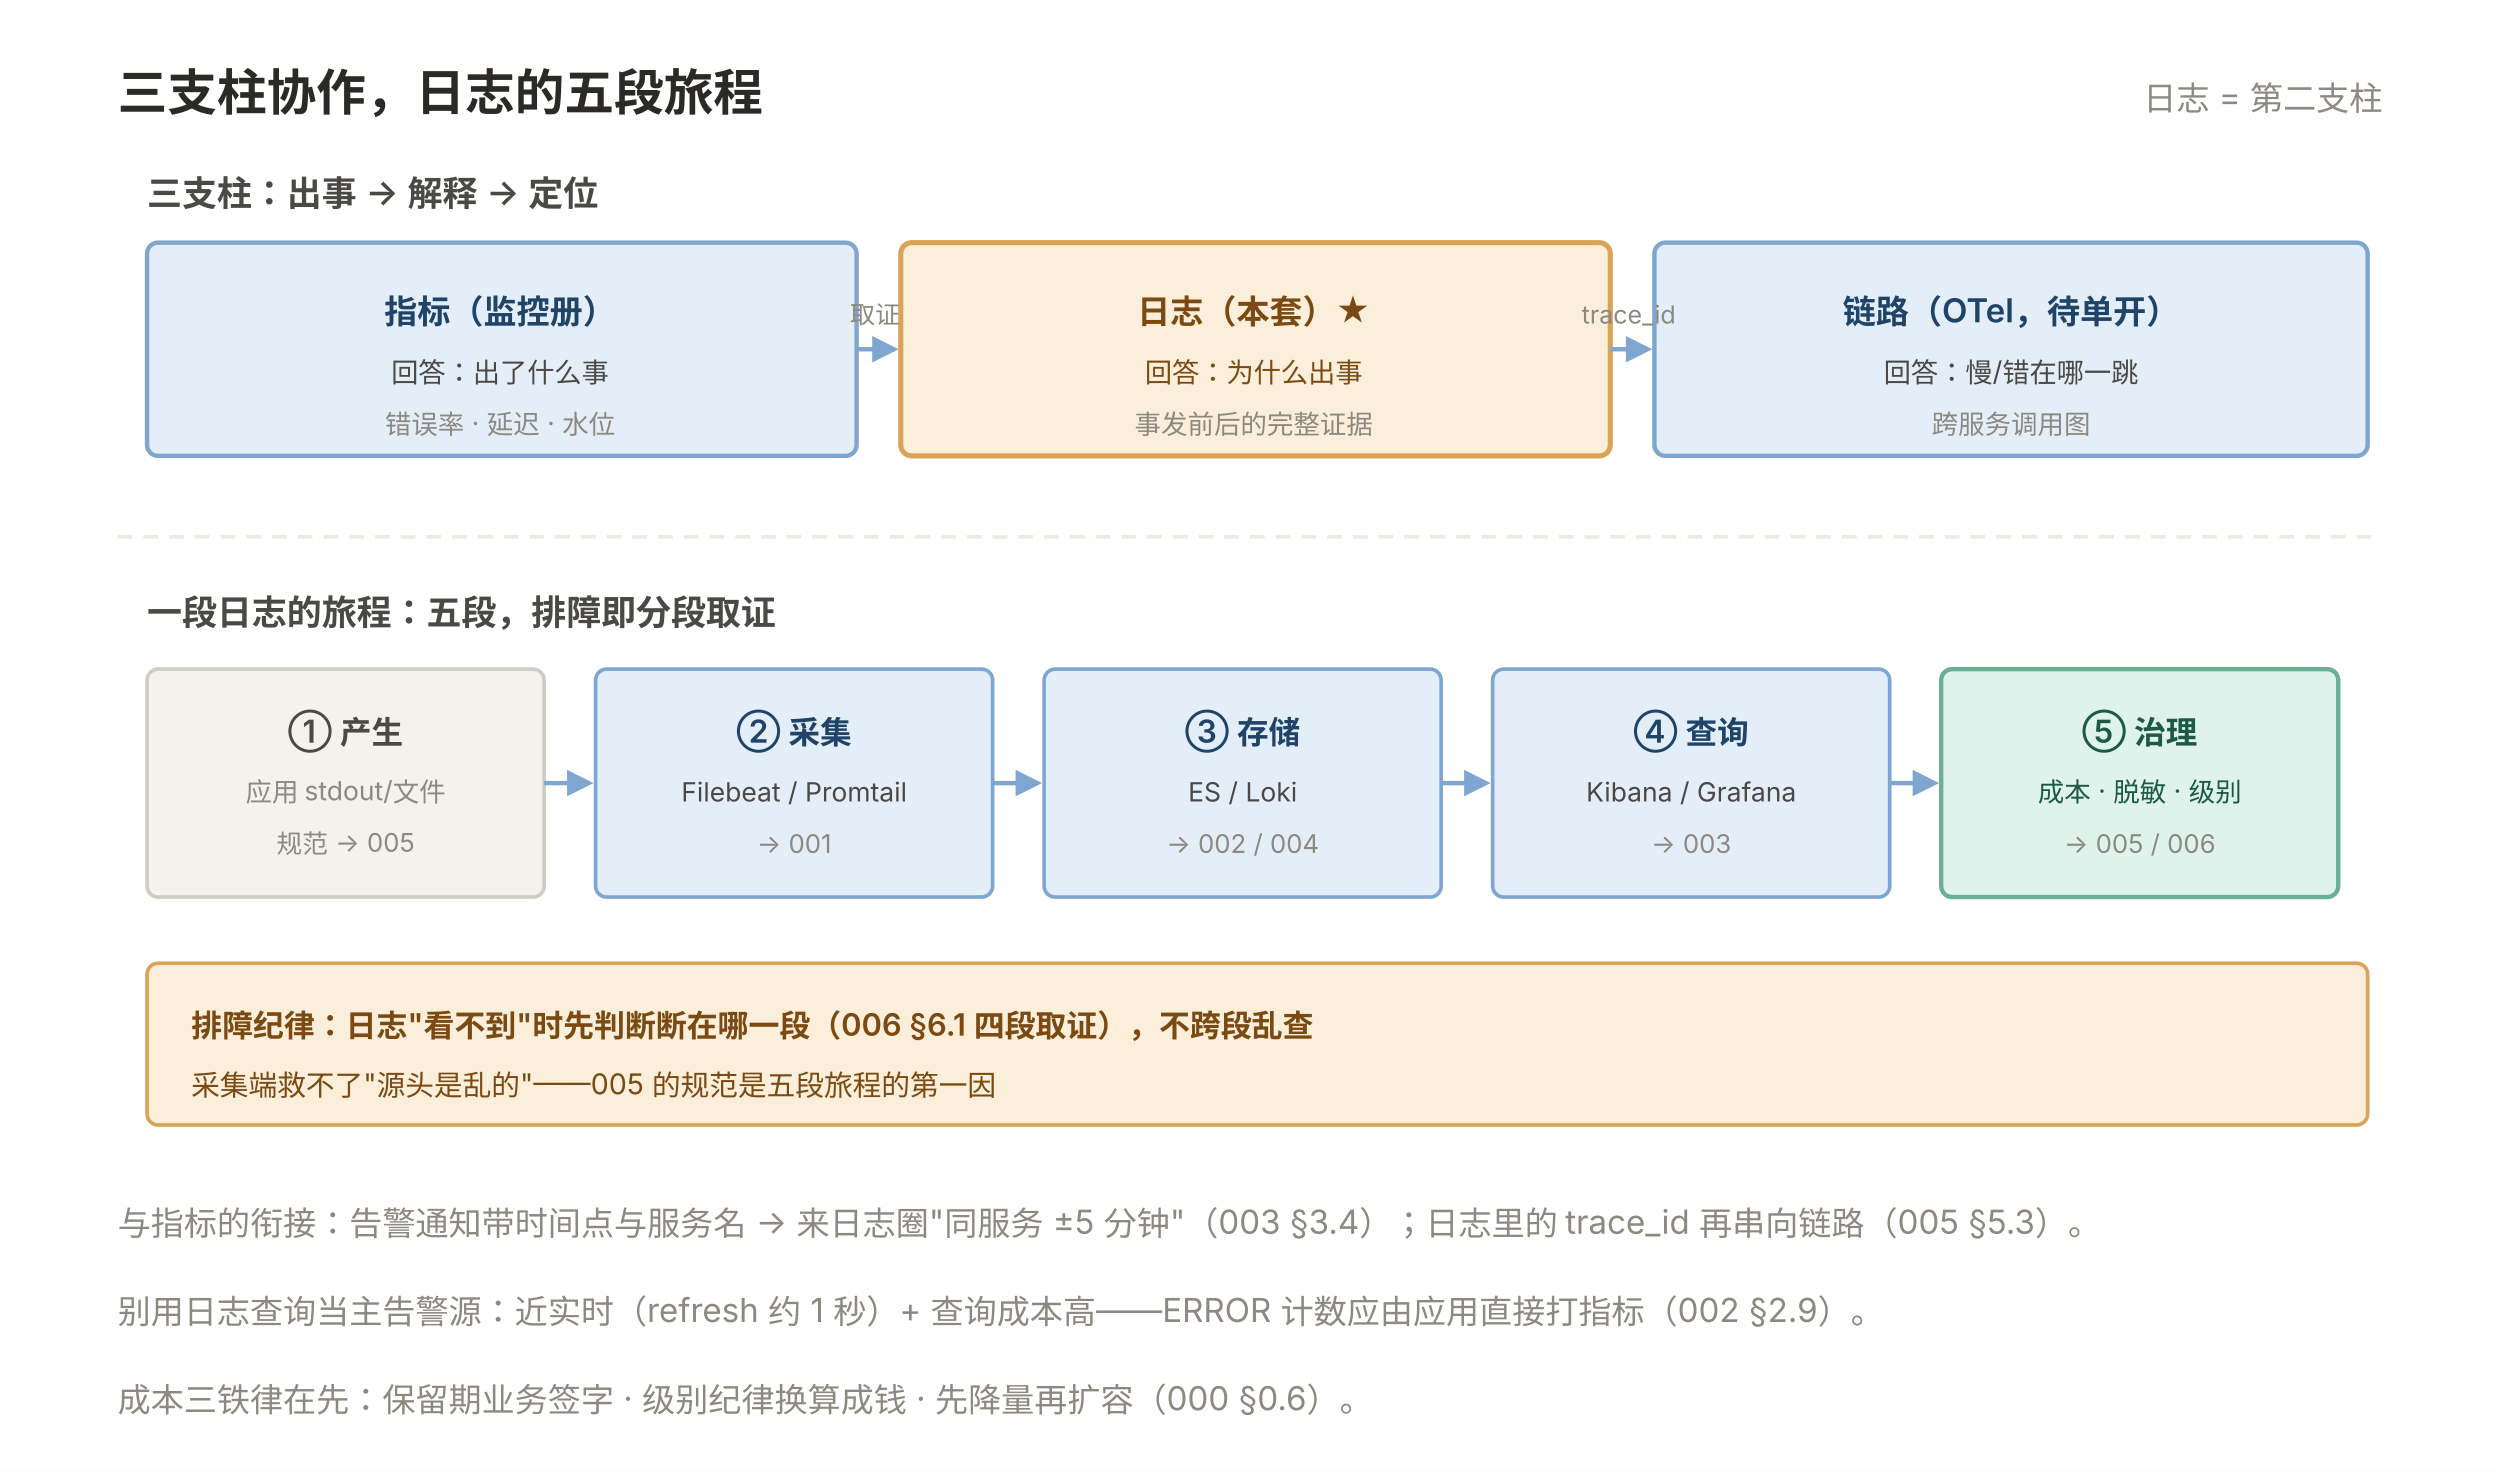
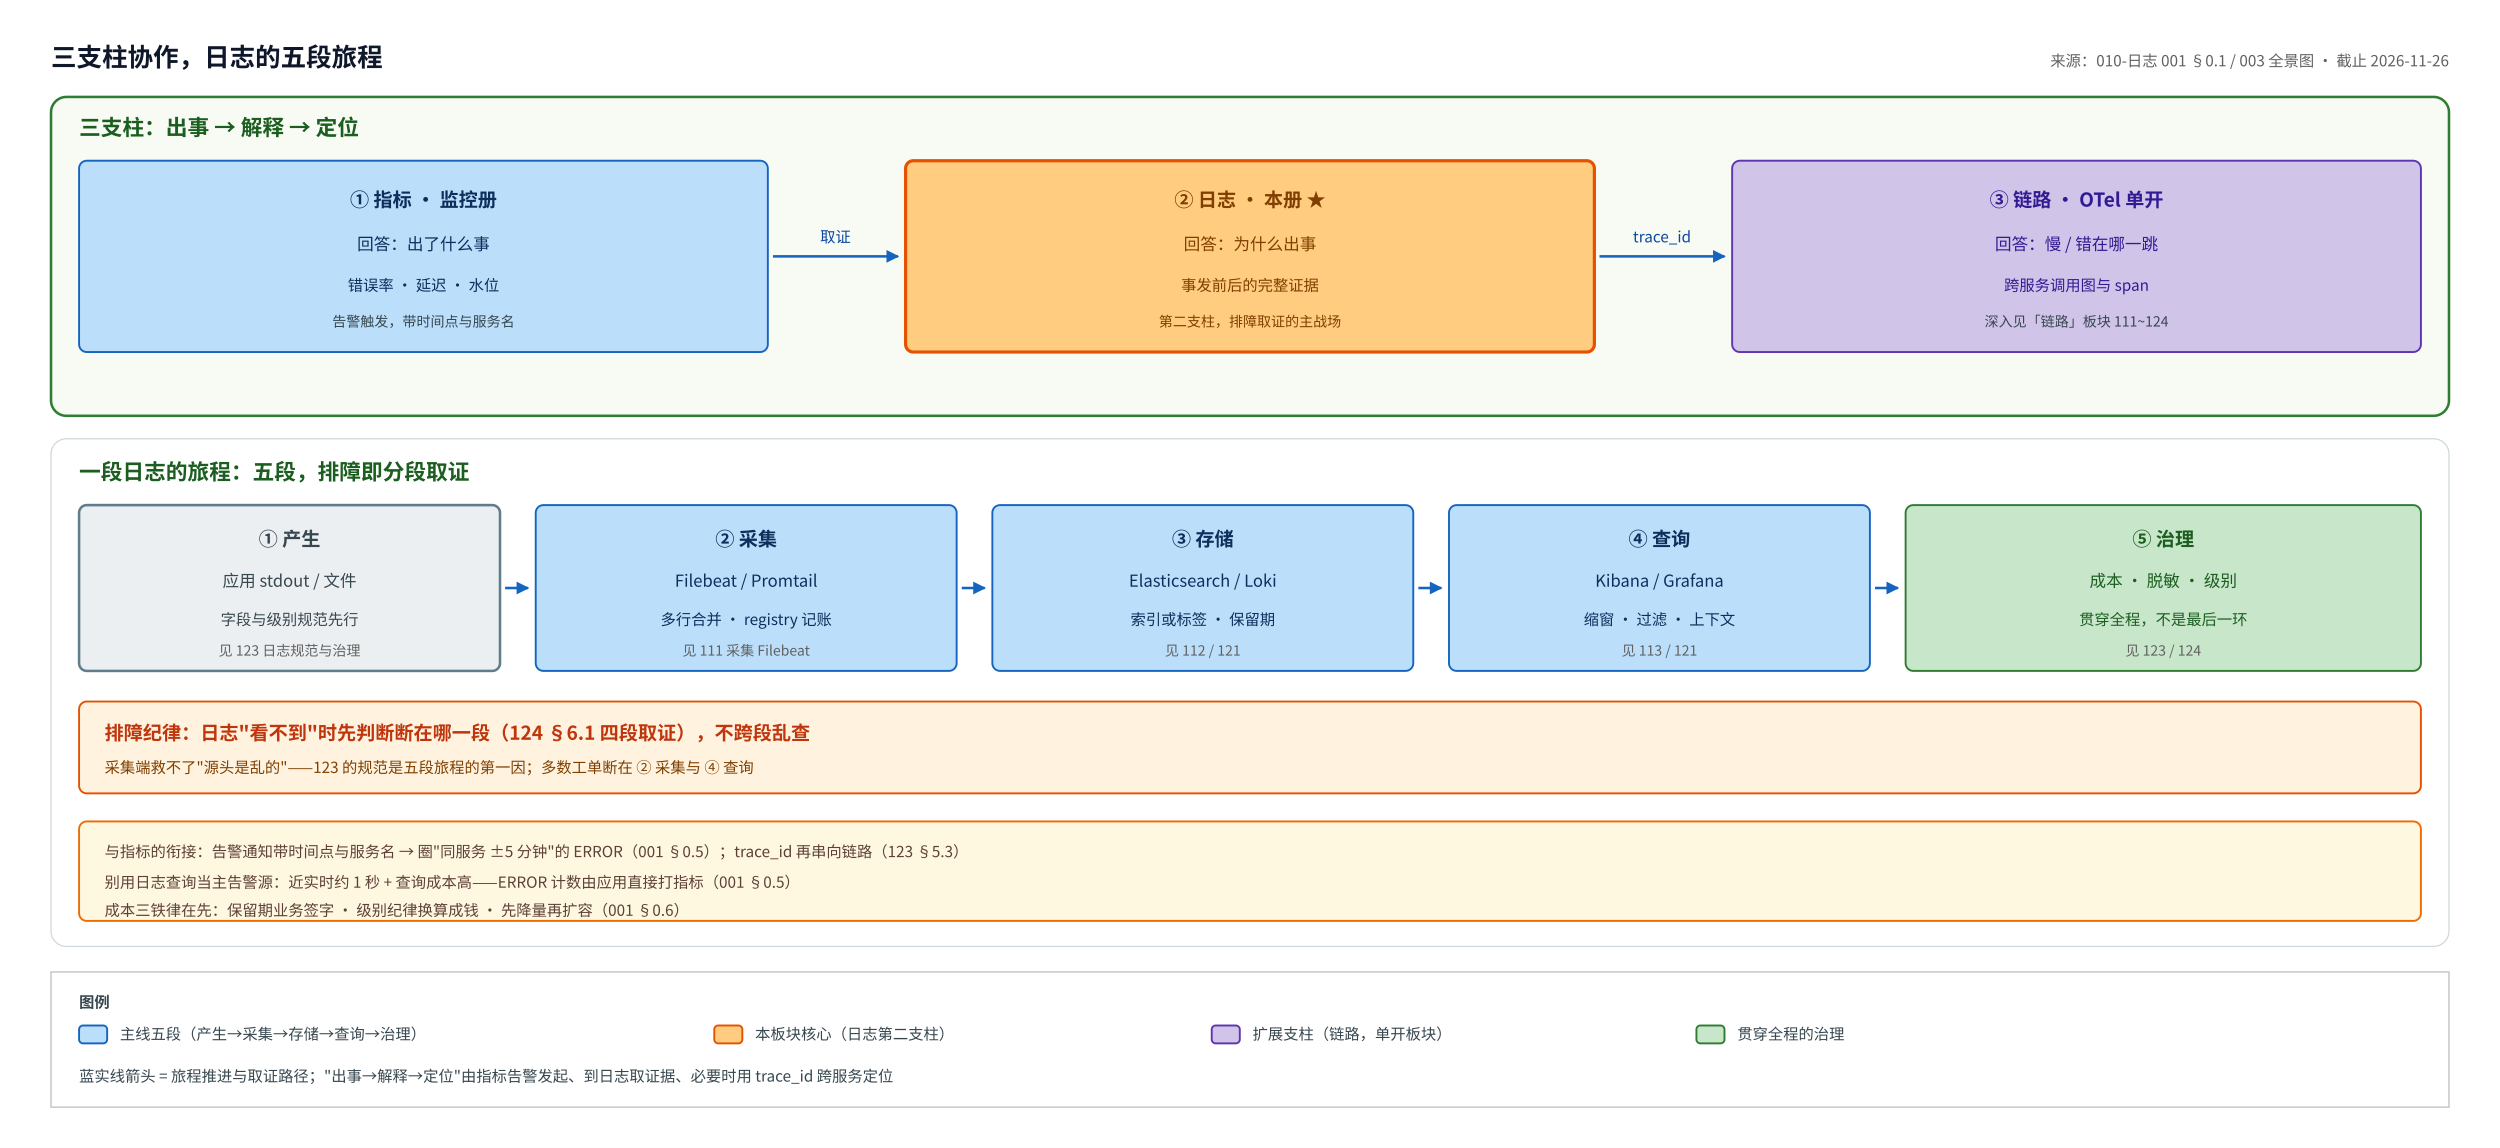
- <svg xmlns="http://www.w3.org/2000/svg" viewBox="0 0 1200 705.88" width="1200" height="705.88" font-family="-apple-system, 'Segoe UI', 'Microsoft YaHei', 'PingFang SC', sans-serif">
-   <g transform="scale(1.764706)">
-     <rect width="680" height="400" fill="#FFFFFF" />
-     <text x="32" y="30" font-size="13.5" font-weight="600" fill="#2B2A27">三支柱协作，日志的五段旅程</text>
-     <text x="648" y="30" font-size="9" fill="#8C8980" text-anchor="end">日志 = 第二支柱</text>
-     <defs>
-       <marker id="g0Blue" viewBox="0 0 10 10" refX="8" refY="5" markerWidth="6" markerHeight="6" orient="auto">
-         <path d="M0,0 L10,5 L0,10 z" fill="#7FA6D0" />
-       </marker>
-     </defs>
-     <text x="40" y="56" font-size="9.5" font-weight="600" fill="#4A4945">三支柱：出事 → 解释 → 定位</text>
-     <rect x="40" y="66" width="193" height="58" rx="3" fill="#E4EEF9" stroke="#7FA6D0" stroke-width="1.2" />
-     <text x="136" y="88" font-size="9" font-weight="600" fill="#1F4468" text-anchor="middle">指标（监控册）</text>
-     <text x="136" y="104" font-size="7.4" fill="#4A4945" text-anchor="middle">回答：出了什么事</text>
-     <text x="136" y="118" font-size="7.2" fill="#8C8980" text-anchor="middle">错误率 · 延迟 · 水位</text>
-     <rect x="245" y="66" width="193" height="58" rx="3" fill="#FBEEDA" stroke="#D9A458" stroke-width="1.4" />
-     <text x="341" y="88" font-size="9" font-weight="600" fill="#7A4A12" text-anchor="middle">日志（本套）★</text>
-     <text x="341" y="104" font-size="7.4" fill="#7A4A12" text-anchor="middle">回答：为什么出事</text>
-     <text x="341" y="118" font-size="7.2" fill="#8C8980" text-anchor="middle">事发前后的完整证据</text>
-     <rect x="450" y="66" width="194" height="58" rx="3" fill="#E4EEF9" stroke="#7FA6D0" stroke-width="1.2" />
-     <text x="547" y="88" font-size="9" font-weight="600" fill="#1F4468" text-anchor="middle">链路（OTel，待单开）</text>
-     <text x="547" y="104" font-size="7.4" fill="#4A4945" text-anchor="middle">回答：慢/错在哪一跳</text>
-     <text x="547" y="118" font-size="7.2" fill="#8C8980" text-anchor="middle">跨服务调用图</text>
-     <line x1="233" y1="95" x2="243" y2="95" stroke="#7FA6D0" stroke-width="1.2" marker-end="url(#g0Blue)" />
-     <line x1="438" y1="95" x2="448" y2="95" stroke="#7FA6D0" stroke-width="1.2" marker-end="url(#g0Blue)" />
-     <text x="238" y="88" font-size="6.8" fill="#8C8980" text-anchor="middle">取证</text>
-     <text x="443" y="88" font-size="6.8" fill="#8C8980" text-anchor="middle">trace_id</text>
-     <line x1="32" y1="146" x2="648" y2="146" stroke="#EDEAE2" stroke-width="1" stroke-dasharray="4 3" />
-     <text x="40" y="170" font-size="9.5" font-weight="600" fill="#4A4945">一段日志的旅程：五段，排障即分段取证</text>
-     <rect x="40" y="182" width="108" height="62" rx="3" fill="#F4F2EC" stroke="#CFCCC2" stroke-width="1" />
-     <text x="94" y="202" font-size="8.6" font-weight="600" fill="#4A4945" text-anchor="middle">① 产生</text>
-     <text x="94" y="218" font-size="7.2" fill="#8C8980" text-anchor="middle">应用 stdout/文件</text>
-     <text x="94" y="232" font-size="7" fill="#8C8980" text-anchor="middle">规范 → 005</text>
-     <rect x="162" y="182" width="108" height="62" rx="3" fill="#E4EEF9" stroke="#7FA6D0" stroke-width="1" />
-     <text x="216" y="202" font-size="8.6" font-weight="600" fill="#1F4468" text-anchor="middle">② 采集</text>
-     <text x="216" y="218" font-size="7.2" fill="#4A4945" text-anchor="middle">Filebeat / Promtail</text>
-     <text x="216" y="232" font-size="7" fill="#8C8980" text-anchor="middle">→ 001</text>
-     <rect x="284" y="182" width="108" height="62" rx="3" fill="#E4EEF9" stroke="#7FA6D0" stroke-width="1" />
-     <text x="338" y="202" font-size="8.6" font-weight="600" fill="#1F4468" text-anchor="middle">③ 存储</text>
-     <text x="338" y="218" font-size="7.2" fill="#4A4945" text-anchor="middle">ES / Loki</text>
-     <text x="338" y="232" font-size="7" fill="#8C8980" text-anchor="middle">→ 002 / 004</text>
-     <rect x="406" y="182" width="108" height="62" rx="3" fill="#E4EEF9" stroke="#7FA6D0" stroke-width="1" />
-     <text x="460" y="202" font-size="8.6" font-weight="600" fill="#1F4468" text-anchor="middle">④ 查询</text>
-     <text x="460" y="218" font-size="7.2" fill="#4A4945" text-anchor="middle">Kibana / Grafana</text>
-     <text x="460" y="232" font-size="7" fill="#8C8980" text-anchor="middle">→ 003</text>
-     <rect x="528" y="182" width="108" height="62" rx="3" fill="#DFF3EC" stroke="#6BAF95" stroke-width="1.2" />
-     <text x="582" y="202" font-size="8.6" font-weight="600" fill="#1D5A45" text-anchor="middle">⑤ 治理</text>
-     <text x="582" y="218" font-size="7.2" fill="#1D5A45" text-anchor="middle">成本 · 脱敏 · 级别</text>
-     <text x="582" y="232" font-size="7" fill="#8C8980" text-anchor="middle">→ 005 / 006</text>
-     <line x1="148" y1="213" x2="160" y2="213" stroke="#7FA6D0" stroke-width="1.2" marker-end="url(#g0Blue)" />
-     <line x1="270" y1="213" x2="282" y2="213" stroke="#7FA6D0" stroke-width="1.2" marker-end="url(#g0Blue)" />
-     <line x1="392" y1="213" x2="404" y2="213" stroke="#7FA6D0" stroke-width="1.2" marker-end="url(#g0Blue)" />
-     <line x1="514" y1="213" x2="526" y2="213" stroke="#7FA6D0" stroke-width="1.2" marker-end="url(#g0Blue)" />
-     <rect x="40" y="262" width="604" height="44" rx="3" fill="#FBEEDA" stroke="#D9A458" stroke-width="1" />
-     <text x="52" y="282" font-size="8.4" font-weight="600" fill="#7A4A12">排障纪律：日志"看不到"时先判断断在哪一段（006 §6.1 四段取证），不跨段乱查</text>
-     <text x="52" y="298" font-size="7.8" fill="#7A4A12">采集端救不了"源头是乱的"——005 的规范是五段旅程的第一因</text>
-     <text x="32" y="336" font-size="9" fill="#8C8980">与指标的衔接：告警通知带时间点与服务名 → 来日志圈"同服务 ±5 分钟"（003 §3.4）；日志里的 trace_id 再串向链路（005 §5.3）。</text>
-     <text x="32" y="360" font-size="9" fill="#8C8980">别用日志查询当主告警源：近实时（refresh 约 1 秒）+ 查询成本高——ERROR 计数应由应用直接打指标（002 §2.9）。</text>
-     <text x="32" y="384" font-size="9" fill="#8C8980">成本三铁律在先：保留期业务签字 · 级别纪律换算成钱 · 先降量再扩容（000 §0.6）。</text>
-   </g>
+ <svg xmlns="http://www.w3.org/2000/svg" viewBox="0 0 1960 900" font-family="Microsoft YaHei, PingFang SC, Noto Sans CJK SC, sans-serif">
+   <rect x="0" y="0" width="1960" height="900" fill="#ffffff" />
+   <defs>
+     <marker id="arrowBlue" viewBox="0 0 10 10" refX="9" refY="5" markerWidth="10" markerHeight="10" markerUnits="userSpaceOnUse" orient="auto-start-reverse">
+       <path d="M 0 0 L 10 5 L 0 10 z" fill="#1565c0" />
+     </marker>
+   </defs>
+   <text x="40" y="52" font-size="20" font-weight="bold" fill="#0f172a">三支柱协作，日志的五段旅程</text>
+   <text x="1920" y="52" font-size="12" fill="#616161" text-anchor="end">来源：010-日志 001 §0.1 / 003 全景图 · 截止 2026-11-26</text>
+   <rect x="40" y="76" width="1880" height="250" rx="12" fill="#f1f8e9" fill-opacity="0.55" stroke="#2e7d32" stroke-width="2" />
+   <text x="62" y="106" font-size="17" font-weight="bold" fill="#1b5e20">三支柱：出事 → 解释 → 定位</text>
+   <rect x="62" y="126" width="540" height="150" rx="6" fill="#bbdefb" stroke="#1565c0" stroke-width="1.5" />
+   <text x="332" y="162" font-size="15" font-weight="bold" fill="#0d2f5c" text-anchor="middle">① 指标 · 监控册</text>
+   <text x="332" y="196" font-size="13" fill="#0d2f5c" text-anchor="middle">回答：出了什么事</text>
+   <text x="332" y="228" font-size="12" fill="#0d2f5c" text-anchor="middle">错误率 · 延迟 · 水位</text>
+   <text x="332" y="256" font-size="11" fill="#37474f" text-anchor="middle">告警触发，带时间点与服务名</text>
+   <rect x="710" y="126" width="540" height="150" rx="6" fill="#ffcc80" stroke="#e65100" stroke-width="2.5" />
+   <text x="980" y="162" font-size="15" font-weight="bold" fill="#7f3f00" text-anchor="middle">② 日志 · 本册 ★</text>
+   <text x="980" y="196" font-size="13" fill="#7f3f00" text-anchor="middle">回答：为什么出事</text>
+   <text x="980" y="228" font-size="12" fill="#7f3f00" text-anchor="middle">事发前后的完整证据</text>
+   <text x="980" y="256" font-size="11" fill="#7f3f00" text-anchor="middle">第二支柱，排障取证的主战场</text>
+   <rect x="1358" y="126" width="540" height="150" rx="6" fill="#d1c4e9" stroke="#5e35b1" stroke-width="1.5" />
+   <text x="1628" y="162" font-size="15" font-weight="bold" fill="#311b92" text-anchor="middle">③ 链路 · OTel 单开</text>
+   <text x="1628" y="196" font-size="13" fill="#311b92" text-anchor="middle">回答：慢 / 错在哪一跳</text>
+   <text x="1628" y="228" font-size="12" fill="#311b92" text-anchor="middle">跨服务调用图与 span</text>
+   <text x="1628" y="256" font-size="11" fill="#37474f" text-anchor="middle">深入见「链路」板块 111~124</text>
+   <line x1="606" y1="201" x2="704" y2="201" stroke="#1565c0" stroke-width="2" marker-end="url(#arrowBlue)" />
+   <text x="655" y="190" font-size="12" fill="#0d47a1" text-anchor="middle">取证</text>
+   <line x1="1254" y1="201" x2="1352" y2="201" stroke="#1565c0" stroke-width="2" marker-end="url(#arrowBlue)" />
+   <text x="1303" y="190" font-size="12" fill="#0d47a1" text-anchor="middle">trace_id</text>
+   <rect x="40" y="344" width="1880" height="398" rx="12" fill="#ffffff" stroke="#cfd8dc" stroke-width="1" />
+   <text x="62" y="376" font-size="17" font-weight="bold" fill="#1b5e20">一段日志的旅程：五段，排障即分段取证</text>
+   <rect x="62" y="396" width="330" height="130" rx="6" fill="#eceff1" stroke="#607d8b" stroke-width="2" />
+   <text x="227" y="428" font-size="15" font-weight="bold" fill="#37474f" text-anchor="middle">① 产生</text>
+   <text x="227" y="460" font-size="13" fill="#37474f" text-anchor="middle">应用 stdout / 文件</text>
+   <text x="227" y="490" font-size="12" fill="#37474f" text-anchor="middle">字段与级别规范先行</text>
+   <text x="227" y="514" font-size="11" fill="#616161" text-anchor="middle">见 123 日志规范与治理</text>
+   <rect x="420" y="396" width="330" height="130" rx="6" fill="#bbdefb" stroke="#1565c0" stroke-width="1.5" />
+   <text x="585" y="428" font-size="15" font-weight="bold" fill="#0d2f5c" text-anchor="middle">② 采集</text>
+   <text x="585" y="460" font-size="13" fill="#0d2f5c" text-anchor="middle">Filebeat / Promtail</text>
+   <text x="585" y="490" font-size="12" fill="#0d2f5c" text-anchor="middle">多行合并 · registry 记账</text>
+   <text x="585" y="514" font-size="11" fill="#616161" text-anchor="middle">见 111 采集 Filebeat</text>
+   <rect x="778" y="396" width="330" height="130" rx="6" fill="#bbdefb" stroke="#1565c0" stroke-width="1.5" />
+   <text x="943" y="428" font-size="15" font-weight="bold" fill="#0d2f5c" text-anchor="middle">③ 存储</text>
+   <text x="943" y="460" font-size="13" fill="#0d2f5c" text-anchor="middle">Elasticsearch / Loki</text>
+   <text x="943" y="490" font-size="12" fill="#0d2f5c" text-anchor="middle">索引或标签 · 保留期</text>
+   <text x="943" y="514" font-size="11" fill="#616161" text-anchor="middle">见 112 / 121</text>
+   <rect x="1136" y="396" width="330" height="130" rx="6" fill="#bbdefb" stroke="#1565c0" stroke-width="1.5" />
+   <text x="1301" y="428" font-size="15" font-weight="bold" fill="#0d2f5c" text-anchor="middle">④ 查询</text>
+   <text x="1301" y="460" font-size="13" fill="#0d2f5c" text-anchor="middle">Kibana / Grafana</text>
+   <text x="1301" y="490" font-size="12" fill="#0d2f5c" text-anchor="middle">缩窗 · 过滤 · 上下文</text>
+   <text x="1301" y="514" font-size="11" fill="#616161" text-anchor="middle">见 113 / 121</text>
+   <rect x="1494" y="396" width="404" height="130" rx="6" fill="#c8e6c9" stroke="#2e7d32" stroke-width="1.5" />
+   <text x="1696" y="428" font-size="15" font-weight="bold" fill="#1b5e20" text-anchor="middle">⑤ 治理</text>
+   <text x="1696" y="460" font-size="13" fill="#1b5e20" text-anchor="middle">成本 · 脱敏 · 级别</text>
+   <text x="1696" y="490" font-size="12" fill="#1b5e20" text-anchor="middle">贯穿全程，不是最后一环</text>
+   <text x="1696" y="514" font-size="11" fill="#616161" text-anchor="middle">见 123 / 124</text>
+   <line x1="396" y1="461" x2="414" y2="461" stroke="#1565c0" stroke-width="2" marker-end="url(#arrowBlue)" />
+   <line x1="754" y1="461" x2="772" y2="461" stroke="#1565c0" stroke-width="2" marker-end="url(#arrowBlue)" />
+   <line x1="1112" y1="461" x2="1130" y2="461" stroke="#1565c0" stroke-width="2" marker-end="url(#arrowBlue)" />
+   <line x1="1470" y1="461" x2="1488" y2="461" stroke="#1565c0" stroke-width="2" marker-end="url(#arrowBlue)" />
+   <rect x="62" y="550" width="1836" height="72" rx="6" fill="#fff3e0" stroke="#e65100" stroke-width="1.5" />
+   <text x="82" y="580" font-size="15" font-weight="bold" fill="#bf360c">排障纪律：日志"看不到"时先判断断在哪一段（124 §6.1 四段取证），不跨段乱查</text>
+   <text x="82" y="606" font-size="12" fill="#7f3f00">采集端救不了"源头是乱的"——123 的规范是五段旅程的第一因；多数工单断在 ② 采集与 ④ 查询</text>
+   <rect x="62" y="644" width="1836" height="78" rx="6" fill="#fff8e1" stroke="#ef6c00" stroke-width="1.5" />
+   <text x="82" y="672" font-size="12" fill="#5d4037">与指标的衔接：告警通知带时间点与服务名 → 圈"同服务 ±5 分钟"的 ERROR（001 §0.5）；trace_id 再串向链路（123 §5.3）</text>
+   <text x="82" y="696" font-size="12" fill="#5d4037">别用日志查询当主告警源：近实时约 1 秒 + 查询成本高——ERROR 计数由应用直接打指标（001 §0.5）</text>
+   <text x="82" y="718" font-size="12" fill="#5d4037">成本三铁律在先：保留期业务签字 · 级别纪律换算成钱 · 先降量再扩容（001 §0.6）</text>
+   <rect x="40" y="762" width="1880" height="106" fill="#ffffff" stroke="#bdbdbd" stroke-width="1" />
+   <text x="62" y="790" font-size="12" font-weight="bold" fill="#37474f">图例</text>
+   <rect x="62" y="804" width="22" height="14" rx="3" fill="#bbdefb" stroke="#1565c0" stroke-width="1.5" />
+   <text x="94" y="815" font-size="12" fill="#37474f">主线五段（产生→采集→存储→查询→治理）</text>
+   <rect x="560" y="804" width="22" height="14" rx="3" fill="#ffcc80" stroke="#e65100" stroke-width="1.5" />
+   <text x="592" y="815" font-size="12" fill="#37474f">本板块核心（日志第二支柱）</text>
+   <rect x="950" y="804" width="22" height="14" rx="3" fill="#d1c4e9" stroke="#5e35b1" stroke-width="1.5" />
+   <text x="982" y="815" font-size="12" fill="#37474f">扩展支柱（链路，单开板块）</text>
+   <rect x="1330" y="804" width="22" height="14" rx="3" fill="#c8e6c9" stroke="#2e7d32" stroke-width="1.5" />
+   <text x="1362" y="815" font-size="12" fill="#37474f">贯穿全程的治理</text>
+   <text x="62" y="848" font-size="12" fill="#37474f">蓝实线箭头 = 旅程推进与取证路径；"出事→解释→定位"由指标告警发起、到日志取证据、必要时用 trace_id 跨服务定位</text>
</svg>
